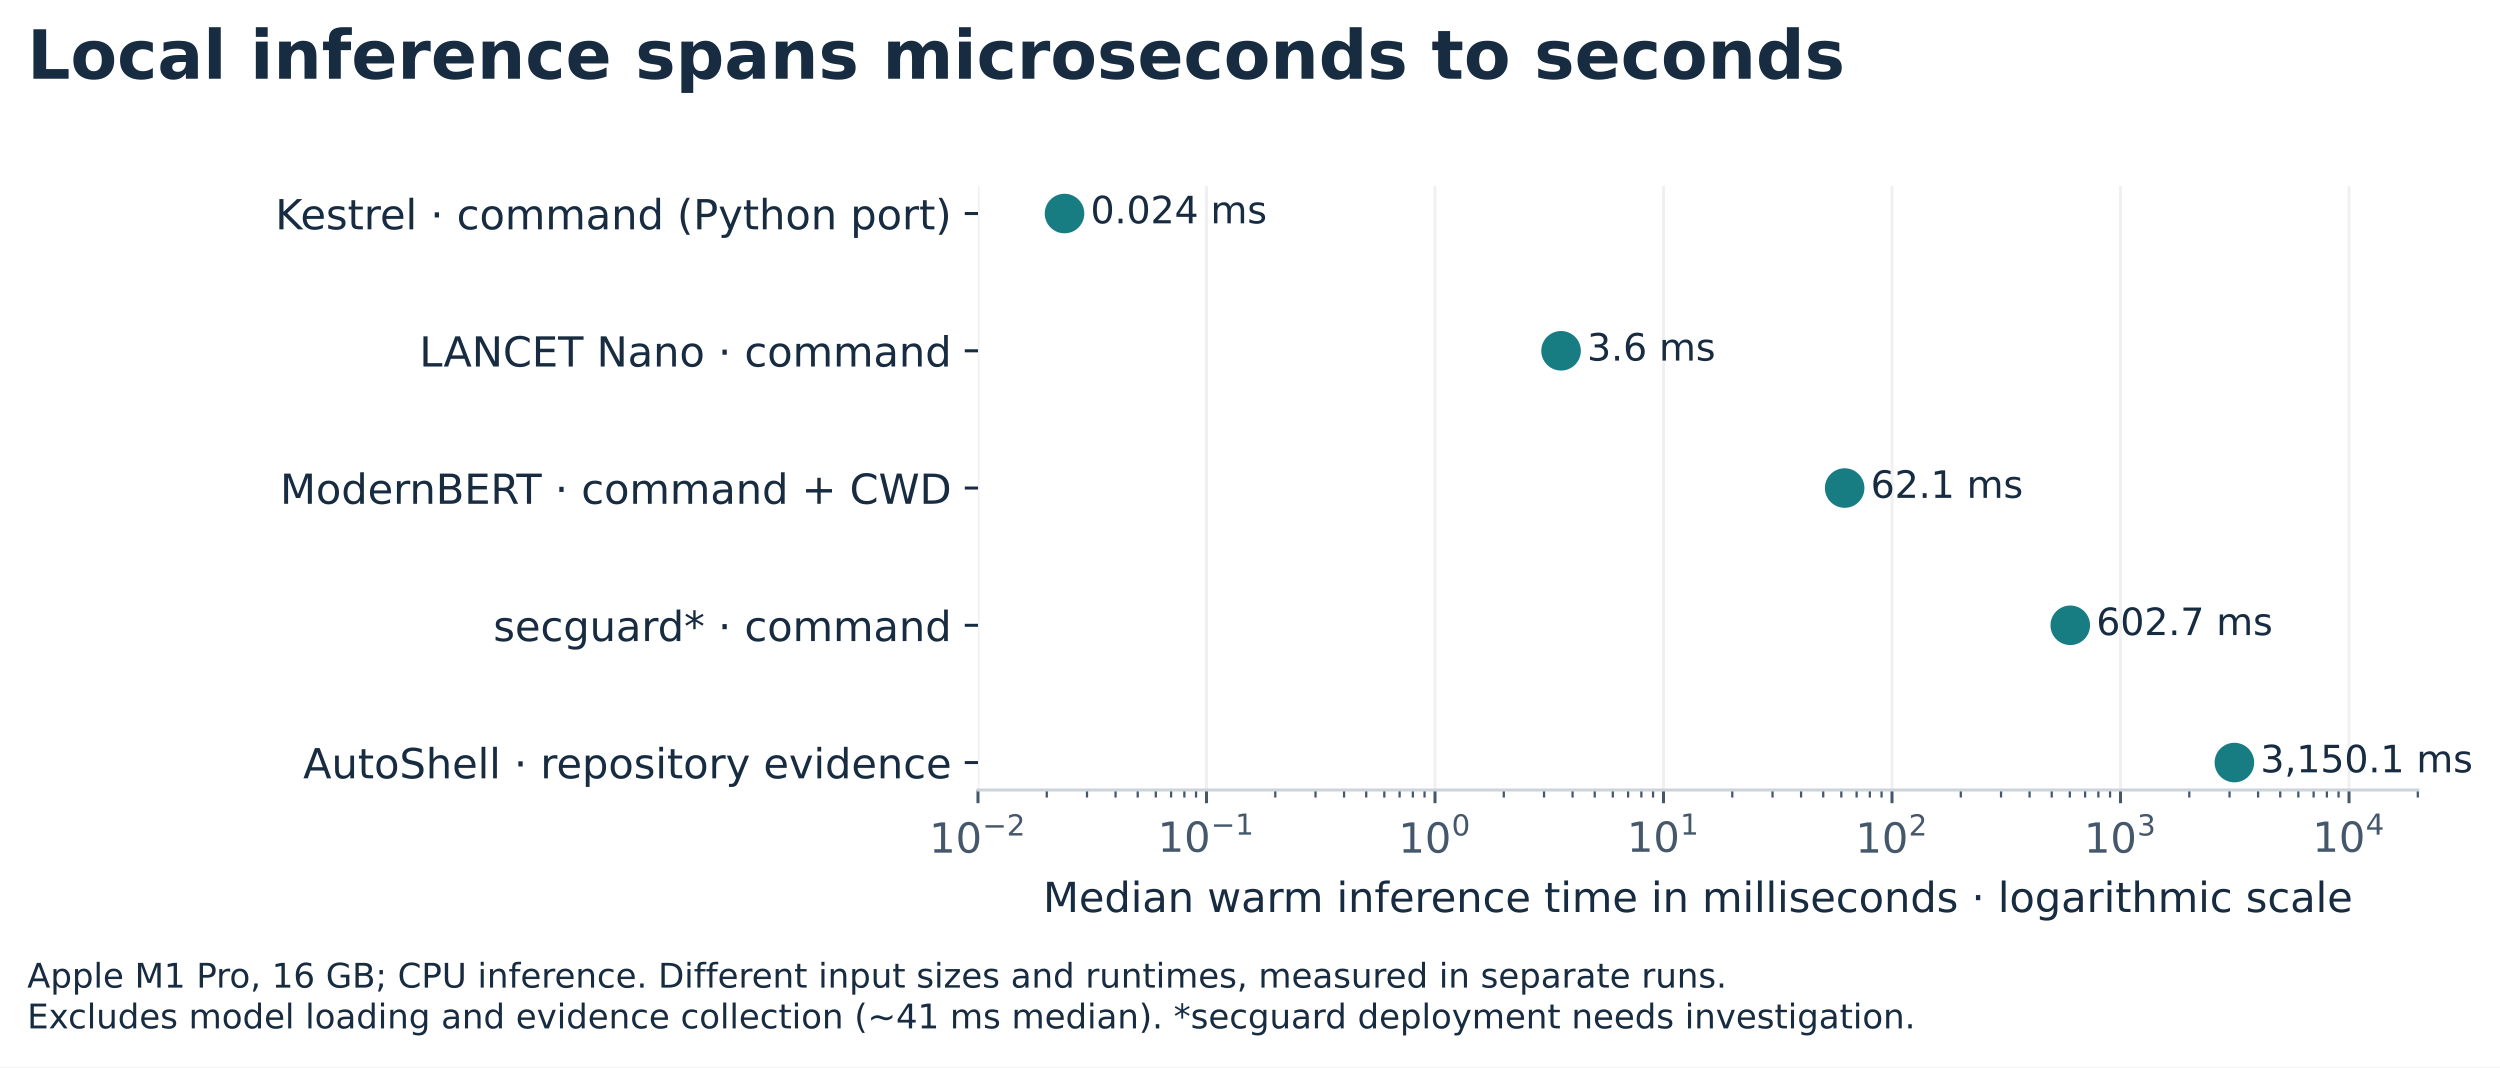
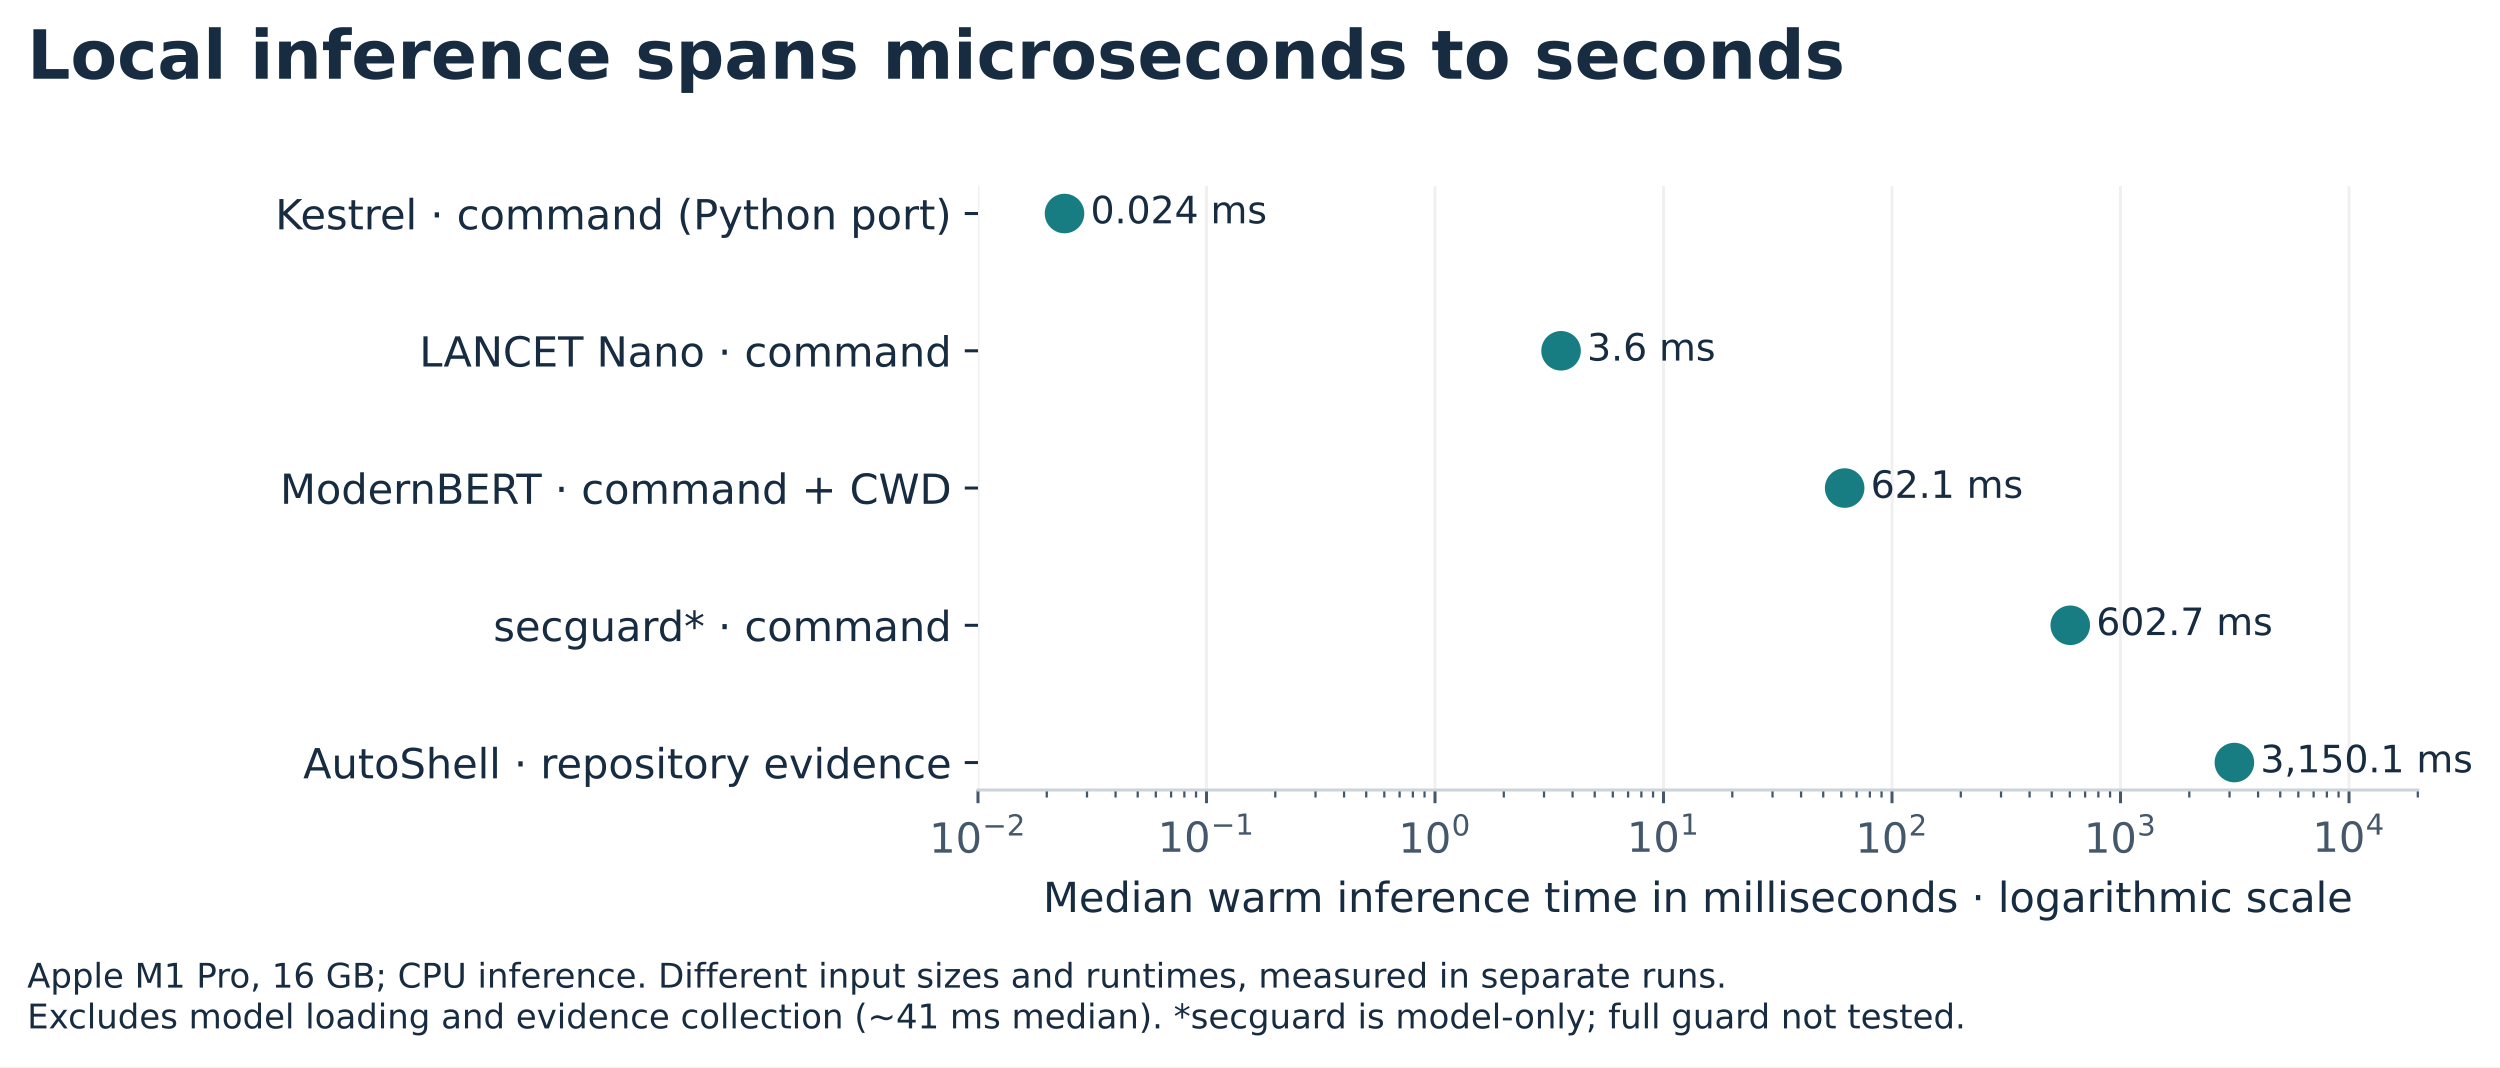
<svg xmlns="http://www.w3.org/2000/svg" xmlns:xlink="http://www.w3.org/1999/xlink" width="662.584pt" height="282.819pt" viewBox="0 0 662.584 282.819" version="1.1">
  <defs>
    <style type="text/css">*{stroke-linejoin: round; stroke-linecap: butt}</style>
  </defs>
  <g id="figure_1">
    <g id="patch_1">
      <path d="M 0 282.819 L 662.584 282.819 L 662.584 0 L 0 0 z " style="fill: #ffffff" />
    </g>
    <g id="axes_1">
      <g id="patch_2">
        <path d="M 259.2 209.376 L 640.8 209.376 L 640.8 49.32 L 259.2 49.32 z " style="fill: #ffffff" />
      </g>
      <g id="matplotlib.axis_1">
        <g id="xtick_1">
          <g id="line2d_1">
-             <path d="M 259.2 209.376 L 259.2 49.32 " clip-path="url(#p8c25bf28ac)" style="fill: none; stroke: #b0b0b0; stroke-opacity: 0.18; stroke-width: 0.8; stroke-linecap: square" />
+             <path d="M 259.2 209.376 L 259.2 49.32 " clip-path="url(#p640e3bb636)" style="fill: none; stroke: #b0b0b0; stroke-opacity: 0.18; stroke-width: 0.8; stroke-linecap: square" />
          </g>
          <g id="line2d_2">
            <defs>
-               <path id="m4f2f06b094" d="M 0 0 L 0 3.5 " style="stroke: #44576b; stroke-width: 0.8" />
+               <path id="mf89125846f" d="M 0 0 L 0 3.5 " style="stroke: #44576b; stroke-width: 0.8" />
            </defs>
            <g>
-               <use xlink:href="#m4f2f06b094" x="259.2" y="209.376" style="fill: #44576b; stroke: #44576b; stroke-width: 0.8" />
+               <use xlink:href="#mf89125846f" x="259.2" y="209.376" style="fill: #44576b; stroke: #44576b; stroke-width: 0.8" />
            </g>
          </g>
          <g id="text_1">
            <g style="fill: #44576b" transform="translate(246.275 226.716)">
              <text>
                <tspan x="0" y="-0.737" style="font-size: 11px; font-family: 'DejaVu Sans'; fill: #44576b">1</tspan>
                <tspan x="6.999" y="-0.737" style="font-size: 11px; font-family: 'DejaVu Sans'; fill: #44576b">0</tspan>
                <tspan x="14.102" y="-5.28" style="font-size: 7.7px; font-family: 'DejaVu Sans'; fill: #44576b">−</tspan>
                <tspan x="20.554" y="-5.28" style="font-size: 7.7px; font-family: 'DejaVu Sans'; fill: #44576b">2</tspan>
              </text>
            </g>
          </g>
        </g>
        <g id="xtick_2">
          <g id="line2d_3">
-             <path d="M 319.762 209.376 L 319.762 49.32 " clip-path="url(#p8c25bf28ac)" style="fill: none; stroke: #b0b0b0; stroke-opacity: 0.18; stroke-width: 0.8; stroke-linecap: square" />
+             <path d="M 319.762 209.376 L 319.762 49.32 " clip-path="url(#p640e3bb636)" style="fill: none; stroke: #b0b0b0; stroke-opacity: 0.18; stroke-width: 0.8; stroke-linecap: square" />
          </g>
          <g id="line2d_4">
            <g>
-               <use xlink:href="#m4f2f06b094" x="319.762" y="209.376" style="fill: #44576b; stroke: #44576b; stroke-width: 0.8" />
+               <use xlink:href="#mf89125846f" x="319.762" y="209.376" style="fill: #44576b; stroke: #44576b; stroke-width: 0.8" />
            </g>
          </g>
          <g id="text_2">
            <g style="fill: #44576b" transform="translate(306.8365 226.606)">
              <text>
                <tspan x="0" y="-0.846" style="font-size: 11px; font-family: 'DejaVu Sans'; fill: #44576b">1</tspan>
                <tspan x="6.999" y="-0.846" style="font-size: 11px; font-family: 'DejaVu Sans'; fill: #44576b">0</tspan>
                <tspan x="14.102" y="-5.389" style="font-size: 7.7px; font-family: 'DejaVu Sans'; fill: #44576b">−</tspan>
                <tspan x="20.554" y="-5.389" style="font-size: 7.7px; font-family: 'DejaVu Sans'; fill: #44576b">1</tspan>
              </text>
            </g>
          </g>
        </g>
        <g id="xtick_3">
          <g id="line2d_5">
-             <path d="M 380.323 209.376 L 380.323 49.32 " clip-path="url(#p8c25bf28ac)" style="fill: none; stroke: #b0b0b0; stroke-opacity: 0.18; stroke-width: 0.8; stroke-linecap: square" />
+             <path d="M 380.323 209.376 L 380.323 49.32 " clip-path="url(#p640e3bb636)" style="fill: none; stroke: #b0b0b0; stroke-opacity: 0.18; stroke-width: 0.8; stroke-linecap: square" />
          </g>
          <g id="line2d_6">
            <g>
-               <use xlink:href="#m4f2f06b094" x="380.323" y="209.376" style="fill: #44576b; stroke: #44576b; stroke-width: 0.8" />
+               <use xlink:href="#mf89125846f" x="380.323" y="209.376" style="fill: #44576b; stroke: #44576b; stroke-width: 0.8" />
            </g>
          </g>
          <g id="text_3">
            <g style="fill: #44576b" transform="translate(370.6431 226.716)">
              <text>
                <tspan x="0" y="-0.737" style="font-size: 11px; font-family: 'DejaVu Sans'; fill: #44576b">1</tspan>
                <tspan x="6.999" y="-0.737" style="font-size: 11px; font-family: 'DejaVu Sans'; fill: #44576b">0</tspan>
                <tspan x="14.102" y="-5.28" style="font-size: 7.7px; font-family: 'DejaVu Sans'; fill: #44576b">0</tspan>
              </text>
            </g>
          </g>
        </g>
        <g id="xtick_4">
          <g id="line2d_7">
-             <path d="M 440.885 209.376 L 440.885 49.32 " clip-path="url(#p8c25bf28ac)" style="fill: none; stroke: #b0b0b0; stroke-opacity: 0.18; stroke-width: 0.8; stroke-linecap: square" />
+             <path d="M 440.885 209.376 L 440.885 49.32 " clip-path="url(#p640e3bb636)" style="fill: none; stroke: #b0b0b0; stroke-opacity: 0.18; stroke-width: 0.8; stroke-linecap: square" />
          </g>
          <g id="line2d_8">
            <g>
-               <use xlink:href="#m4f2f06b094" x="440.885" y="209.376" style="fill: #44576b; stroke: #44576b; stroke-width: 0.8" />
+               <use xlink:href="#mf89125846f" x="440.885" y="209.376" style="fill: #44576b; stroke: #44576b; stroke-width: 0.8" />
            </g>
          </g>
          <g id="text_4">
            <g style="fill: #44576b" transform="translate(431.2046 226.606)">
              <text>
                <tspan x="0" y="-0.846" style="font-size: 11px; font-family: 'DejaVu Sans'; fill: #44576b">1</tspan>
                <tspan x="6.999" y="-0.846" style="font-size: 11px; font-family: 'DejaVu Sans'; fill: #44576b">0</tspan>
                <tspan x="14.102" y="-5.389" style="font-size: 7.7px; font-family: 'DejaVu Sans'; fill: #44576b">1</tspan>
              </text>
            </g>
          </g>
        </g>
        <g id="xtick_5">
          <g id="line2d_9">
-             <path d="M 501.446 209.376 L 501.446 49.32 " clip-path="url(#p8c25bf28ac)" style="fill: none; stroke: #b0b0b0; stroke-opacity: 0.18; stroke-width: 0.8; stroke-linecap: square" />
+             <path d="M 501.446 209.376 L 501.446 49.32 " clip-path="url(#p640e3bb636)" style="fill: none; stroke: #b0b0b0; stroke-opacity: 0.18; stroke-width: 0.8; stroke-linecap: square" />
          </g>
          <g id="line2d_10">
            <g>
-               <use xlink:href="#m4f2f06b094" x="501.446" y="209.376" style="fill: #44576b; stroke: #44576b; stroke-width: 0.8" />
+               <use xlink:href="#mf89125846f" x="501.446" y="209.376" style="fill: #44576b; stroke: #44576b; stroke-width: 0.8" />
            </g>
          </g>
          <g id="text_5">
            <g style="fill: #44576b" transform="translate(491.7661 226.716)">
              <text>
                <tspan x="0" y="-0.737" style="font-size: 11px; font-family: 'DejaVu Sans'; fill: #44576b">1</tspan>
                <tspan x="6.999" y="-0.737" style="font-size: 11px; font-family: 'DejaVu Sans'; fill: #44576b">0</tspan>
                <tspan x="14.102" y="-5.28" style="font-size: 7.7px; font-family: 'DejaVu Sans'; fill: #44576b">2</tspan>
              </text>
            </g>
          </g>
        </g>
        <g id="xtick_6">
          <g id="line2d_11">
-             <path d="M 562.008 209.376 L 562.008 49.32 " clip-path="url(#p8c25bf28ac)" style="fill: none; stroke: #b0b0b0; stroke-opacity: 0.18; stroke-width: 0.8; stroke-linecap: square" />
+             <path d="M 562.008 209.376 L 562.008 49.32 " clip-path="url(#p640e3bb636)" style="fill: none; stroke: #b0b0b0; stroke-opacity: 0.18; stroke-width: 0.8; stroke-linecap: square" />
          </g>
          <g id="line2d_12">
            <g>
-               <use xlink:href="#m4f2f06b094" x="562.008" y="209.376" style="fill: #44576b; stroke: #44576b; stroke-width: 0.8" />
+               <use xlink:href="#mf89125846f" x="562.008" y="209.376" style="fill: #44576b; stroke: #44576b; stroke-width: 0.8" />
            </g>
          </g>
          <g id="text_6">
            <g style="fill: #44576b" transform="translate(552.3276 226.716)">
              <text>
                <tspan x="0" y="-0.737" style="font-size: 11px; font-family: 'DejaVu Sans'; fill: #44576b">1</tspan>
                <tspan x="6.999" y="-0.737" style="font-size: 11px; font-family: 'DejaVu Sans'; fill: #44576b">0</tspan>
                <tspan x="14.102" y="-5.28" style="font-size: 7.7px; font-family: 'DejaVu Sans'; fill: #44576b">3</tspan>
              </text>
            </g>
          </g>
        </g>
        <g id="xtick_7">
          <g id="line2d_13">
-             <path d="M 622.569 209.376 L 622.569 49.32 " clip-path="url(#p8c25bf28ac)" style="fill: none; stroke: #b0b0b0; stroke-opacity: 0.18; stroke-width: 0.8; stroke-linecap: square" />
+             <path d="M 622.569 209.376 L 622.569 49.32 " clip-path="url(#p640e3bb636)" style="fill: none; stroke: #b0b0b0; stroke-opacity: 0.18; stroke-width: 0.8; stroke-linecap: square" />
          </g>
          <g id="line2d_14">
            <g>
-               <use xlink:href="#m4f2f06b094" x="622.569" y="209.376" style="fill: #44576b; stroke: #44576b; stroke-width: 0.8" />
+               <use xlink:href="#mf89125846f" x="622.569" y="209.376" style="fill: #44576b; stroke: #44576b; stroke-width: 0.8" />
            </g>
          </g>
          <g id="text_7">
            <g style="fill: #44576b" transform="translate(612.8892 226.606)">
              <text>
                <tspan x="0" y="-0.846" style="font-size: 11px; font-family: 'DejaVu Sans'; fill: #44576b">1</tspan>
                <tspan x="6.999" y="-0.846" style="font-size: 11px; font-family: 'DejaVu Sans'; fill: #44576b">0</tspan>
                <tspan x="14.102" y="-5.389" style="font-size: 7.7px; font-family: 'DejaVu Sans'; fill: #44576b">4</tspan>
              </text>
            </g>
          </g>
        </g>
        <g id="xtick_8">
          <g id="line2d_15">
            <defs>
-               <path id="m3ae63212ac" d="M 0 0 L 0 2 " style="stroke: #44576b; stroke-width: 0.6" />
+               <path id="mc89f93f7bc" d="M 0 0 L 0 2 " style="stroke: #44576b; stroke-width: 0.6" />
            </defs>
            <g>
-               <use xlink:href="#m3ae63212ac" x="277.431" y="209.376" style="fill: #44576b; stroke: #44576b; stroke-width: 0.6" />
+               <use xlink:href="#mc89f93f7bc" x="277.431" y="209.376" style="fill: #44576b; stroke: #44576b; stroke-width: 0.6" />
            </g>
          </g>
        </g>
        <g id="xtick_9">
          <g id="line2d_16">
            <g>
-               <use xlink:href="#m3ae63212ac" x="288.095" y="209.376" style="fill: #44576b; stroke: #44576b; stroke-width: 0.6" />
+               <use xlink:href="#mc89f93f7bc" x="288.095" y="209.376" style="fill: #44576b; stroke: #44576b; stroke-width: 0.6" />
            </g>
          </g>
        </g>
        <g id="xtick_10">
          <g id="line2d_17">
            <g>
-               <use xlink:href="#m3ae63212ac" x="295.662" y="209.376" style="fill: #44576b; stroke: #44576b; stroke-width: 0.6" />
+               <use xlink:href="#mc89f93f7bc" x="295.662" y="209.376" style="fill: #44576b; stroke: #44576b; stroke-width: 0.6" />
            </g>
          </g>
        </g>
        <g id="xtick_11">
          <g id="line2d_18">
            <g>
-               <use xlink:href="#m3ae63212ac" x="301.531" y="209.376" style="fill: #44576b; stroke: #44576b; stroke-width: 0.6" />
+               <use xlink:href="#mc89f93f7bc" x="301.531" y="209.376" style="fill: #44576b; stroke: #44576b; stroke-width: 0.6" />
            </g>
          </g>
        </g>
        <g id="xtick_12">
          <g id="line2d_19">
            <g>
-               <use xlink:href="#m3ae63212ac" x="306.326" y="209.376" style="fill: #44576b; stroke: #44576b; stroke-width: 0.6" />
+               <use xlink:href="#mc89f93f7bc" x="306.326" y="209.376" style="fill: #44576b; stroke: #44576b; stroke-width: 0.6" />
            </g>
          </g>
        </g>
        <g id="xtick_13">
          <g id="line2d_20">
            <g>
-               <use xlink:href="#m3ae63212ac" x="310.38" y="209.376" style="fill: #44576b; stroke: #44576b; stroke-width: 0.6" />
+               <use xlink:href="#mc89f93f7bc" x="310.38" y="209.376" style="fill: #44576b; stroke: #44576b; stroke-width: 0.6" />
            </g>
          </g>
        </g>
        <g id="xtick_14">
          <g id="line2d_21">
            <g>
-               <use xlink:href="#m3ae63212ac" x="313.893" y="209.376" style="fill: #44576b; stroke: #44576b; stroke-width: 0.6" />
+               <use xlink:href="#mc89f93f7bc" x="313.893" y="209.376" style="fill: #44576b; stroke: #44576b; stroke-width: 0.6" />
            </g>
          </g>
        </g>
        <g id="xtick_15">
          <g id="line2d_22">
            <g>
-               <use xlink:href="#m3ae63212ac" x="316.99" y="209.376" style="fill: #44576b; stroke: #44576b; stroke-width: 0.6" />
+               <use xlink:href="#mc89f93f7bc" x="316.99" y="209.376" style="fill: #44576b; stroke: #44576b; stroke-width: 0.6" />
            </g>
          </g>
        </g>
        <g id="xtick_16">
          <g id="line2d_23">
            <g>
-               <use xlink:href="#m3ae63212ac" x="337.992" y="209.376" style="fill: #44576b; stroke: #44576b; stroke-width: 0.6" />
+               <use xlink:href="#mc89f93f7bc" x="337.992" y="209.376" style="fill: #44576b; stroke: #44576b; stroke-width: 0.6" />
            </g>
          </g>
        </g>
        <g id="xtick_17">
          <g id="line2d_24">
            <g>
-               <use xlink:href="#m3ae63212ac" x="348.657" y="209.376" style="fill: #44576b; stroke: #44576b; stroke-width: 0.6" />
+               <use xlink:href="#mc89f93f7bc" x="348.657" y="209.376" style="fill: #44576b; stroke: #44576b; stroke-width: 0.6" />
            </g>
          </g>
        </g>
        <g id="xtick_18">
          <g id="line2d_25">
            <g>
-               <use xlink:href="#m3ae63212ac" x="356.223" y="209.376" style="fill: #44576b; stroke: #44576b; stroke-width: 0.6" />
+               <use xlink:href="#mc89f93f7bc" x="356.223" y="209.376" style="fill: #44576b; stroke: #44576b; stroke-width: 0.6" />
            </g>
          </g>
        </g>
        <g id="xtick_19">
          <g id="line2d_26">
            <g>
-               <use xlink:href="#m3ae63212ac" x="362.092" y="209.376" style="fill: #44576b; stroke: #44576b; stroke-width: 0.6" />
+               <use xlink:href="#mc89f93f7bc" x="362.092" y="209.376" style="fill: #44576b; stroke: #44576b; stroke-width: 0.6" />
            </g>
          </g>
        </g>
        <g id="xtick_20">
          <g id="line2d_27">
            <g>
-               <use xlink:href="#m3ae63212ac" x="366.888" y="209.376" style="fill: #44576b; stroke: #44576b; stroke-width: 0.6" />
+               <use xlink:href="#mc89f93f7bc" x="366.888" y="209.376" style="fill: #44576b; stroke: #44576b; stroke-width: 0.6" />
            </g>
          </g>
        </g>
        <g id="xtick_21">
          <g id="line2d_28">
            <g>
-               <use xlink:href="#m3ae63212ac" x="370.942" y="209.376" style="fill: #44576b; stroke: #44576b; stroke-width: 0.6" />
+               <use xlink:href="#mc89f93f7bc" x="370.942" y="209.376" style="fill: #44576b; stroke: #44576b; stroke-width: 0.6" />
            </g>
          </g>
        </g>
        <g id="xtick_22">
          <g id="line2d_29">
            <g>
-               <use xlink:href="#m3ae63212ac" x="374.454" y="209.376" style="fill: #44576b; stroke: #44576b; stroke-width: 0.6" />
+               <use xlink:href="#mc89f93f7bc" x="374.454" y="209.376" style="fill: #44576b; stroke: #44576b; stroke-width: 0.6" />
            </g>
          </g>
        </g>
        <g id="xtick_23">
          <g id="line2d_30">
            <g>
-               <use xlink:href="#m3ae63212ac" x="377.552" y="209.376" style="fill: #44576b; stroke: #44576b; stroke-width: 0.6" />
+               <use xlink:href="#mc89f93f7bc" x="377.552" y="209.376" style="fill: #44576b; stroke: #44576b; stroke-width: 0.6" />
            </g>
          </g>
        </g>
        <g id="xtick_24">
          <g id="line2d_31">
            <g>
-               <use xlink:href="#m3ae63212ac" x="398.554" y="209.376" style="fill: #44576b; stroke: #44576b; stroke-width: 0.6" />
+               <use xlink:href="#mc89f93f7bc" x="398.554" y="209.376" style="fill: #44576b; stroke: #44576b; stroke-width: 0.6" />
            </g>
          </g>
        </g>
        <g id="xtick_25">
          <g id="line2d_32">
            <g>
-               <use xlink:href="#m3ae63212ac" x="409.218" y="209.376" style="fill: #44576b; stroke: #44576b; stroke-width: 0.6" />
+               <use xlink:href="#mc89f93f7bc" x="409.218" y="209.376" style="fill: #44576b; stroke: #44576b; stroke-width: 0.6" />
            </g>
          </g>
        </g>
        <g id="xtick_26">
          <g id="line2d_33">
            <g>
-               <use xlink:href="#m3ae63212ac" x="416.785" y="209.376" style="fill: #44576b; stroke: #44576b; stroke-width: 0.6" />
+               <use xlink:href="#mc89f93f7bc" x="416.785" y="209.376" style="fill: #44576b; stroke: #44576b; stroke-width: 0.6" />
            </g>
          </g>
        </g>
        <g id="xtick_27">
          <g id="line2d_34">
            <g>
-               <use xlink:href="#m3ae63212ac" x="422.654" y="209.376" style="fill: #44576b; stroke: #44576b; stroke-width: 0.6" />
+               <use xlink:href="#mc89f93f7bc" x="422.654" y="209.376" style="fill: #44576b; stroke: #44576b; stroke-width: 0.6" />
            </g>
          </g>
        </g>
        <g id="xtick_28">
          <g id="line2d_35">
            <g>
-               <use xlink:href="#m3ae63212ac" x="427.449" y="209.376" style="fill: #44576b; stroke: #44576b; stroke-width: 0.6" />
+               <use xlink:href="#mc89f93f7bc" x="427.449" y="209.376" style="fill: #44576b; stroke: #44576b; stroke-width: 0.6" />
            </g>
          </g>
        </g>
        <g id="xtick_29">
          <g id="line2d_36">
            <g>
-               <use xlink:href="#m3ae63212ac" x="431.503" y="209.376" style="fill: #44576b; stroke: #44576b; stroke-width: 0.6" />
+               <use xlink:href="#mc89f93f7bc" x="431.503" y="209.376" style="fill: #44576b; stroke: #44576b; stroke-width: 0.6" />
            </g>
          </g>
        </g>
        <g id="xtick_30">
          <g id="line2d_37">
            <g>
-               <use xlink:href="#m3ae63212ac" x="435.016" y="209.376" style="fill: #44576b; stroke: #44576b; stroke-width: 0.6" />
+               <use xlink:href="#mc89f93f7bc" x="435.016" y="209.376" style="fill: #44576b; stroke: #44576b; stroke-width: 0.6" />
            </g>
          </g>
        </g>
        <g id="xtick_31">
          <g id="line2d_38">
            <g>
-               <use xlink:href="#m3ae63212ac" x="438.113" y="209.376" style="fill: #44576b; stroke: #44576b; stroke-width: 0.6" />
+               <use xlink:href="#mc89f93f7bc" x="438.113" y="209.376" style="fill: #44576b; stroke: #44576b; stroke-width: 0.6" />
            </g>
          </g>
        </g>
        <g id="xtick_32">
          <g id="line2d_39">
            <g>
-               <use xlink:href="#m3ae63212ac" x="459.115" y="209.376" style="fill: #44576b; stroke: #44576b; stroke-width: 0.6" />
+               <use xlink:href="#mc89f93f7bc" x="459.115" y="209.376" style="fill: #44576b; stroke: #44576b; stroke-width: 0.6" />
            </g>
          </g>
        </g>
        <g id="xtick_33">
          <g id="line2d_40">
            <g>
-               <use xlink:href="#m3ae63212ac" x="469.78" y="209.376" style="fill: #44576b; stroke: #44576b; stroke-width: 0.6" />
+               <use xlink:href="#mc89f93f7bc" x="469.78" y="209.376" style="fill: #44576b; stroke: #44576b; stroke-width: 0.6" />
            </g>
          </g>
        </g>
        <g id="xtick_34">
          <g id="line2d_41">
            <g>
-               <use xlink:href="#m3ae63212ac" x="477.346" y="209.376" style="fill: #44576b; stroke: #44576b; stroke-width: 0.6" />
+               <use xlink:href="#mc89f93f7bc" x="477.346" y="209.376" style="fill: #44576b; stroke: #44576b; stroke-width: 0.6" />
            </g>
          </g>
        </g>
        <g id="xtick_35">
          <g id="line2d_42">
            <g>
-               <use xlink:href="#m3ae63212ac" x="483.215" y="209.376" style="fill: #44576b; stroke: #44576b; stroke-width: 0.6" />
+               <use xlink:href="#mc89f93f7bc" x="483.215" y="209.376" style="fill: #44576b; stroke: #44576b; stroke-width: 0.6" />
            </g>
          </g>
        </g>
        <g id="xtick_36">
          <g id="line2d_43">
            <g>
-               <use xlink:href="#m3ae63212ac" x="488.011" y="209.376" style="fill: #44576b; stroke: #44576b; stroke-width: 0.6" />
+               <use xlink:href="#mc89f93f7bc" x="488.011" y="209.376" style="fill: #44576b; stroke: #44576b; stroke-width: 0.6" />
            </g>
          </g>
        </g>
        <g id="xtick_37">
          <g id="line2d_44">
            <g>
-               <use xlink:href="#m3ae63212ac" x="492.065" y="209.376" style="fill: #44576b; stroke: #44576b; stroke-width: 0.6" />
+               <use xlink:href="#mc89f93f7bc" x="492.065" y="209.376" style="fill: #44576b; stroke: #44576b; stroke-width: 0.6" />
            </g>
          </g>
        </g>
        <g id="xtick_38">
          <g id="line2d_45">
            <g>
-               <use xlink:href="#m3ae63212ac" x="495.577" y="209.376" style="fill: #44576b; stroke: #44576b; stroke-width: 0.6" />
+               <use xlink:href="#mc89f93f7bc" x="495.577" y="209.376" style="fill: #44576b; stroke: #44576b; stroke-width: 0.6" />
            </g>
          </g>
        </g>
        <g id="xtick_39">
          <g id="line2d_46">
            <g>
-               <use xlink:href="#m3ae63212ac" x="498.675" y="209.376" style="fill: #44576b; stroke: #44576b; stroke-width: 0.6" />
+               <use xlink:href="#mc89f93f7bc" x="498.675" y="209.376" style="fill: #44576b; stroke: #44576b; stroke-width: 0.6" />
            </g>
          </g>
        </g>
        <g id="xtick_40">
          <g id="line2d_47">
            <g>
-               <use xlink:href="#m3ae63212ac" x="519.677" y="209.376" style="fill: #44576b; stroke: #44576b; stroke-width: 0.6" />
+               <use xlink:href="#mc89f93f7bc" x="519.677" y="209.376" style="fill: #44576b; stroke: #44576b; stroke-width: 0.6" />
            </g>
          </g>
        </g>
        <g id="xtick_41">
          <g id="line2d_48">
            <g>
-               <use xlink:href="#m3ae63212ac" x="530.341" y="209.376" style="fill: #44576b; stroke: #44576b; stroke-width: 0.6" />
+               <use xlink:href="#mc89f93f7bc" x="530.341" y="209.376" style="fill: #44576b; stroke: #44576b; stroke-width: 0.6" />
            </g>
          </g>
        </g>
        <g id="xtick_42">
          <g id="line2d_49">
            <g>
-               <use xlink:href="#m3ae63212ac" x="537.908" y="209.376" style="fill: #44576b; stroke: #44576b; stroke-width: 0.6" />
+               <use xlink:href="#mc89f93f7bc" x="537.908" y="209.376" style="fill: #44576b; stroke: #44576b; stroke-width: 0.6" />
            </g>
          </g>
        </g>
        <g id="xtick_43">
          <g id="line2d_50">
            <g>
-               <use xlink:href="#m3ae63212ac" x="543.777" y="209.376" style="fill: #44576b; stroke: #44576b; stroke-width: 0.6" />
+               <use xlink:href="#mc89f93f7bc" x="543.777" y="209.376" style="fill: #44576b; stroke: #44576b; stroke-width: 0.6" />
            </g>
          </g>
        </g>
        <g id="xtick_44">
          <g id="line2d_51">
            <g>
-               <use xlink:href="#m3ae63212ac" x="548.572" y="209.376" style="fill: #44576b; stroke: #44576b; stroke-width: 0.6" />
+               <use xlink:href="#mc89f93f7bc" x="548.572" y="209.376" style="fill: #44576b; stroke: #44576b; stroke-width: 0.6" />
            </g>
          </g>
        </g>
        <g id="xtick_45">
          <g id="line2d_52">
            <g>
-               <use xlink:href="#m3ae63212ac" x="552.627" y="209.376" style="fill: #44576b; stroke: #44576b; stroke-width: 0.6" />
+               <use xlink:href="#mc89f93f7bc" x="552.627" y="209.376" style="fill: #44576b; stroke: #44576b; stroke-width: 0.6" />
            </g>
          </g>
        </g>
        <g id="xtick_46">
          <g id="line2d_53">
            <g>
-               <use xlink:href="#m3ae63212ac" x="556.139" y="209.376" style="fill: #44576b; stroke: #44576b; stroke-width: 0.6" />
+               <use xlink:href="#mc89f93f7bc" x="556.139" y="209.376" style="fill: #44576b; stroke: #44576b; stroke-width: 0.6" />
            </g>
          </g>
        </g>
        <g id="xtick_47">
          <g id="line2d_54">
            <g>
-               <use xlink:href="#m3ae63212ac" x="559.236" y="209.376" style="fill: #44576b; stroke: #44576b; stroke-width: 0.6" />
+               <use xlink:href="#mc89f93f7bc" x="559.236" y="209.376" style="fill: #44576b; stroke: #44576b; stroke-width: 0.6" />
            </g>
          </g>
        </g>
        <g id="xtick_48">
          <g id="line2d_55">
            <g>
-               <use xlink:href="#m3ae63212ac" x="580.238" y="209.376" style="fill: #44576b; stroke: #44576b; stroke-width: 0.6" />
+               <use xlink:href="#mc89f93f7bc" x="580.238" y="209.376" style="fill: #44576b; stroke: #44576b; stroke-width: 0.6" />
            </g>
          </g>
        </g>
        <g id="xtick_49">
          <g id="line2d_56">
            <g>
-               <use xlink:href="#m3ae63212ac" x="590.903" y="209.376" style="fill: #44576b; stroke: #44576b; stroke-width: 0.6" />
+               <use xlink:href="#mc89f93f7bc" x="590.903" y="209.376" style="fill: #44576b; stroke: #44576b; stroke-width: 0.6" />
            </g>
          </g>
        </g>
        <g id="xtick_50">
          <g id="line2d_57">
            <g>
-               <use xlink:href="#m3ae63212ac" x="598.469" y="209.376" style="fill: #44576b; stroke: #44576b; stroke-width: 0.6" />
+               <use xlink:href="#mc89f93f7bc" x="598.469" y="209.376" style="fill: #44576b; stroke: #44576b; stroke-width: 0.6" />
            </g>
          </g>
        </g>
        <g id="xtick_51">
          <g id="line2d_58">
            <g>
-               <use xlink:href="#m3ae63212ac" x="604.338" y="209.376" style="fill: #44576b; stroke: #44576b; stroke-width: 0.6" />
+               <use xlink:href="#mc89f93f7bc" x="604.338" y="209.376" style="fill: #44576b; stroke: #44576b; stroke-width: 0.6" />
            </g>
          </g>
        </g>
        <g id="xtick_52">
          <g id="line2d_59">
            <g>
-               <use xlink:href="#m3ae63212ac" x="609.134" y="209.376" style="fill: #44576b; stroke: #44576b; stroke-width: 0.6" />
+               <use xlink:href="#mc89f93f7bc" x="609.134" y="209.376" style="fill: #44576b; stroke: #44576b; stroke-width: 0.6" />
            </g>
          </g>
        </g>
        <g id="xtick_53">
          <g id="line2d_60">
            <g>
-               <use xlink:href="#m3ae63212ac" x="613.188" y="209.376" style="fill: #44576b; stroke: #44576b; stroke-width: 0.6" />
+               <use xlink:href="#mc89f93f7bc" x="613.188" y="209.376" style="fill: #44576b; stroke: #44576b; stroke-width: 0.6" />
            </g>
          </g>
        </g>
        <g id="xtick_54">
          <g id="line2d_61">
            <g>
-               <use xlink:href="#m3ae63212ac" x="616.7" y="209.376" style="fill: #44576b; stroke: #44576b; stroke-width: 0.6" />
+               <use xlink:href="#mc89f93f7bc" x="616.7" y="209.376" style="fill: #44576b; stroke: #44576b; stroke-width: 0.6" />
            </g>
          </g>
        </g>
        <g id="xtick_55">
          <g id="line2d_62">
            <g>
-               <use xlink:href="#m3ae63212ac" x="619.798" y="209.376" style="fill: #44576b; stroke: #44576b; stroke-width: 0.6" />
+               <use xlink:href="#mc89f93f7bc" x="619.798" y="209.376" style="fill: #44576b; stroke: #44576b; stroke-width: 0.6" />
            </g>
          </g>
        </g>
        <g id="xtick_56">
          <g id="line2d_63">
            <g>
-               <use xlink:href="#m3ae63212ac" x="640.8" y="209.376" style="fill: #44576b; stroke: #44576b; stroke-width: 0.6" />
+               <use xlink:href="#mc89f93f7bc" x="640.8" y="209.376" style="fill: #44576b; stroke: #44576b; stroke-width: 0.6" />
            </g>
          </g>
        </g>
        <g id="text_8">
          <text style="font-size: 11px; font-family: 'DejaVu Sans'; text-anchor: middle; fill: #172b41" x="450" y="241.717" transform="rotate(-0 450 241.7169)">Median warm inference time in milliseconds · logarithmic scale</text>
        </g>
      </g>
      <g id="matplotlib.axis_2">
        <g id="ytick_1">
          <g id="line2d_64">
            <defs>
-               <path id="m9feb4d6913" d="M 0 0 L -3.5 0 " style="stroke: #172b41; stroke-width: 0.8" />
+               <path id="me8bfb5abc2" d="M 0 0 L -3.5 0 " style="stroke: #172b41; stroke-width: 0.8" />
            </defs>
            <g>
-               <use xlink:href="#m9feb4d6913" x="259.2" y="56.595" style="fill: #172b41; stroke: #172b41; stroke-width: 0.8" />
+               <use xlink:href="#me8bfb5abc2" x="259.2" y="56.595" style="fill: #172b41; stroke: #172b41; stroke-width: 0.8" />
            </g>
          </g>
          <g id="text_9">
            <text style="font-size: 11px; font-family: 'DejaVu Sans'; text-anchor: end; fill: #172b41" x="252.2" y="60.774" transform="rotate(-0 252.2 60.77441)">Kestrel · command (Python port)</text>
          </g>
        </g>
        <g id="ytick_2">
          <g id="line2d_65">
            <g>
-               <use xlink:href="#m9feb4d6913" x="259.2" y="92.972" style="fill: #172b41; stroke: #172b41; stroke-width: 0.8" />
+               <use xlink:href="#me8bfb5abc2" x="259.2" y="92.972" style="fill: #172b41; stroke: #172b41; stroke-width: 0.8" />
            </g>
          </g>
          <g id="text_10">
            <text style="font-size: 11px; font-family: 'DejaVu Sans'; text-anchor: end; fill: #172b41" x="252.2" y="97.151" transform="rotate(-0 252.2 97.15078)">LANCET Nano · command</text>
          </g>
        </g>
        <g id="ytick_3">
          <g id="line2d_66">
            <g>
-               <use xlink:href="#m9feb4d6913" x="259.2" y="129.348" style="fill: #172b41; stroke: #172b41; stroke-width: 0.8" />
+               <use xlink:href="#me8bfb5abc2" x="259.2" y="129.348" style="fill: #172b41; stroke: #172b41; stroke-width: 0.8" />
            </g>
          </g>
          <g id="text_11">
            <text style="font-size: 11px; font-family: 'DejaVu Sans'; text-anchor: end; fill: #172b41" x="252.2" y="133.527" transform="rotate(-0 252.2 133.5271)">ModernBERT · command + CWD</text>
          </g>
        </g>
        <g id="ytick_4">
          <g id="line2d_67">
            <g>
-               <use xlink:href="#m9feb4d6913" x="259.2" y="165.724" style="fill: #172b41; stroke: #172b41; stroke-width: 0.8" />
+               <use xlink:href="#me8bfb5abc2" x="259.2" y="165.724" style="fill: #172b41; stroke: #172b41; stroke-width: 0.8" />
            </g>
          </g>
          <g id="text_12">
            <text style="font-size: 11px; font-family: 'DejaVu Sans'; text-anchor: end; fill: #172b41" x="252.2" y="169.904" transform="rotate(-0 252.2 169.9035)">secguard* · command</text>
          </g>
        </g>
        <g id="ytick_5">
          <g id="line2d_68">
            <g>
-               <use xlink:href="#m9feb4d6913" x="259.2" y="202.101" style="fill: #172b41; stroke: #172b41; stroke-width: 0.8" />
+               <use xlink:href="#me8bfb5abc2" x="259.2" y="202.101" style="fill: #172b41; stroke: #172b41; stroke-width: 0.8" />
            </g>
          </g>
          <g id="text_13">
            <text style="font-size: 11px; font-family: 'DejaVu Sans'; text-anchor: end; fill: #172b41" x="252.2" y="206.28" transform="rotate(-0 252.2 206.2799)">AutoShell · repository evidence</text>
          </g>
        </g>
      </g>
      <g id="patch_3">
        <path d="M 259.2 209.376 L 640.8 209.376 " style="fill: none; stroke: #ccd3db; stroke-width: 0.8; stroke-linejoin: miter; stroke-linecap: square" />
      </g>
      <g id="PathCollection_1">
        <defs>
-           <path id="ma95cf75541" d="M 0 4.743 C 1.258 4.743 2.465 4.244 3.354 3.354 C 4.244 2.465 4.743 1.258 4.743 0 C 4.743 -1.258 4.244 -2.465 3.354 -3.354 C 2.465 -4.244 1.258 -4.743 0 -4.743 C -1.258 -4.743 -2.465 -4.244 -3.354 -3.354 C -4.244 -2.465 -4.743 -1.258 -4.743 0 C -4.743 1.258 -4.244 2.465 -3.354 3.354 C -2.465 4.244 -1.258 4.743 0 4.743 z " style="stroke: #187d83" />
+           <path id="m10ffbb2bb7" d="M 0 4.743 C 1.258 4.743 2.465 4.244 3.354 3.354 C 4.244 2.465 4.743 1.258 4.743 0 C 4.743 -1.258 4.244 -2.465 3.354 -3.354 C 2.465 -4.244 1.258 -4.743 0 -4.743 C -1.258 -4.743 -2.465 -4.244 -3.354 -3.354 C -4.244 -2.465 -4.743 -1.258 -4.743 0 C -4.743 1.258 -4.244 2.465 -3.354 3.354 C -2.465 4.244 -1.258 4.743 0 4.743 z " style="stroke: #187d83" />
        </defs>
-         <g clip-path="url(#p8c25bf28ac)">
-           <use xlink:href="#ma95cf75541" x="282.134" y="56.595" style="fill: #187d83; stroke: #187d83" />
-           <use xlink:href="#ma95cf75541" x="413.736" y="92.972" style="fill: #187d83; stroke: #187d83" />
-           <use xlink:href="#ma95cf75541" x="488.896" y="129.348" style="fill: #187d83; stroke: #187d83" />
-           <use xlink:href="#ma95cf75541" x="548.691" y="165.724" style="fill: #187d83; stroke: #187d83" />
-           <use xlink:href="#ma95cf75541" x="592.187" y="202.101" style="fill: #187d83; stroke: #187d83" />
+         <g clip-path="url(#p640e3bb636)">
+           <use xlink:href="#m10ffbb2bb7" x="282.134" y="56.595" style="fill: #187d83; stroke: #187d83" />
+           <use xlink:href="#m10ffbb2bb7" x="413.736" y="92.972" style="fill: #187d83; stroke: #187d83" />
+           <use xlink:href="#m10ffbb2bb7" x="488.896" y="129.348" style="fill: #187d83; stroke: #187d83" />
+           <use xlink:href="#m10ffbb2bb7" x="548.691" y="165.724" style="fill: #187d83; stroke: #187d83" />
+           <use xlink:href="#m10ffbb2bb7" x="592.187" y="202.101" style="fill: #187d83; stroke: #187d83" />
        </g>
      </g>
      <g id="text_14">
        <text style="font-size: 10px; font-family: 'DejaVu Sans'; text-anchor: start; fill: #172b41" x="289.035" y="59.193" transform="rotate(-0 289.0351 59.19293)">0.024 ms</text>
      </g>
      <g id="text_15">
        <text style="font-size: 10px; font-family: 'DejaVu Sans'; text-anchor: start; fill: #172b41" x="420.637" y="95.569" transform="rotate(-0 420.6369 95.56929)">3.6 ms</text>
      </g>
      <g id="text_16">
        <text style="font-size: 10px; font-family: 'DejaVu Sans'; text-anchor: start; fill: #172b41" x="495.797" y="131.946" transform="rotate(-0 495.7969 131.9457)">62.1 ms</text>
      </g>
      <g id="text_17">
        <text style="font-size: 10px; font-family: 'DejaVu Sans'; text-anchor: start; fill: #172b41" x="555.592" y="168.322" transform="rotate(-0 555.592 168.322)">602.7 ms</text>
      </g>
      <g id="text_18">
        <text style="font-size: 10px; font-family: 'DejaVu Sans'; text-anchor: start; fill: #172b41" x="599.087" y="204.698" transform="rotate(-0 599.0872 204.6984)">3,150.1 ms</text>
      </g>
    </g>
    <g id="text_19">
      <text style="font-weight: 700; font-size: 18px; font-family: 'DejaVu Sans'; text-anchor: start; fill: #172b41" x="7.2" y="20.877" transform="rotate(-0 7.2 20.87719)">Local inference spans microseconds to seconds</text>
    </g>
    <g id="text_20">
      <text style="font-size: 9px; font-family: 'DejaVu Sans'; fill: #172b41" transform="translate(7.2 261.7535)">Apple M1 Pro, 16 GB; CPU inference. Different input sizes and runtimes, measured in separate runs.</text>
-       <text style="font-size: 9px; font-family: 'DejaVu Sans'; fill: #172b41" transform="translate(7.2 272.556)">Excludes model loading and evidence collection (~41 ms median). *secguard deployment needs investigation.</text>
+       <text style="font-size: 9px; font-family: 'DejaVu Sans'; fill: #172b41" transform="translate(7.2 272.556)">Excludes model loading and evidence collection (~41 ms median). *secguard is model-only; full guard not tested.</text>
    </g>
  </g>
  <defs>
-     <clipPath id="p8c25bf28ac">
+     <clipPath id="p640e3bb636">
      <rect x="259.2" y="49.32" width="381.6" height="160.056" />
    </clipPath>
  </defs>
</svg>
